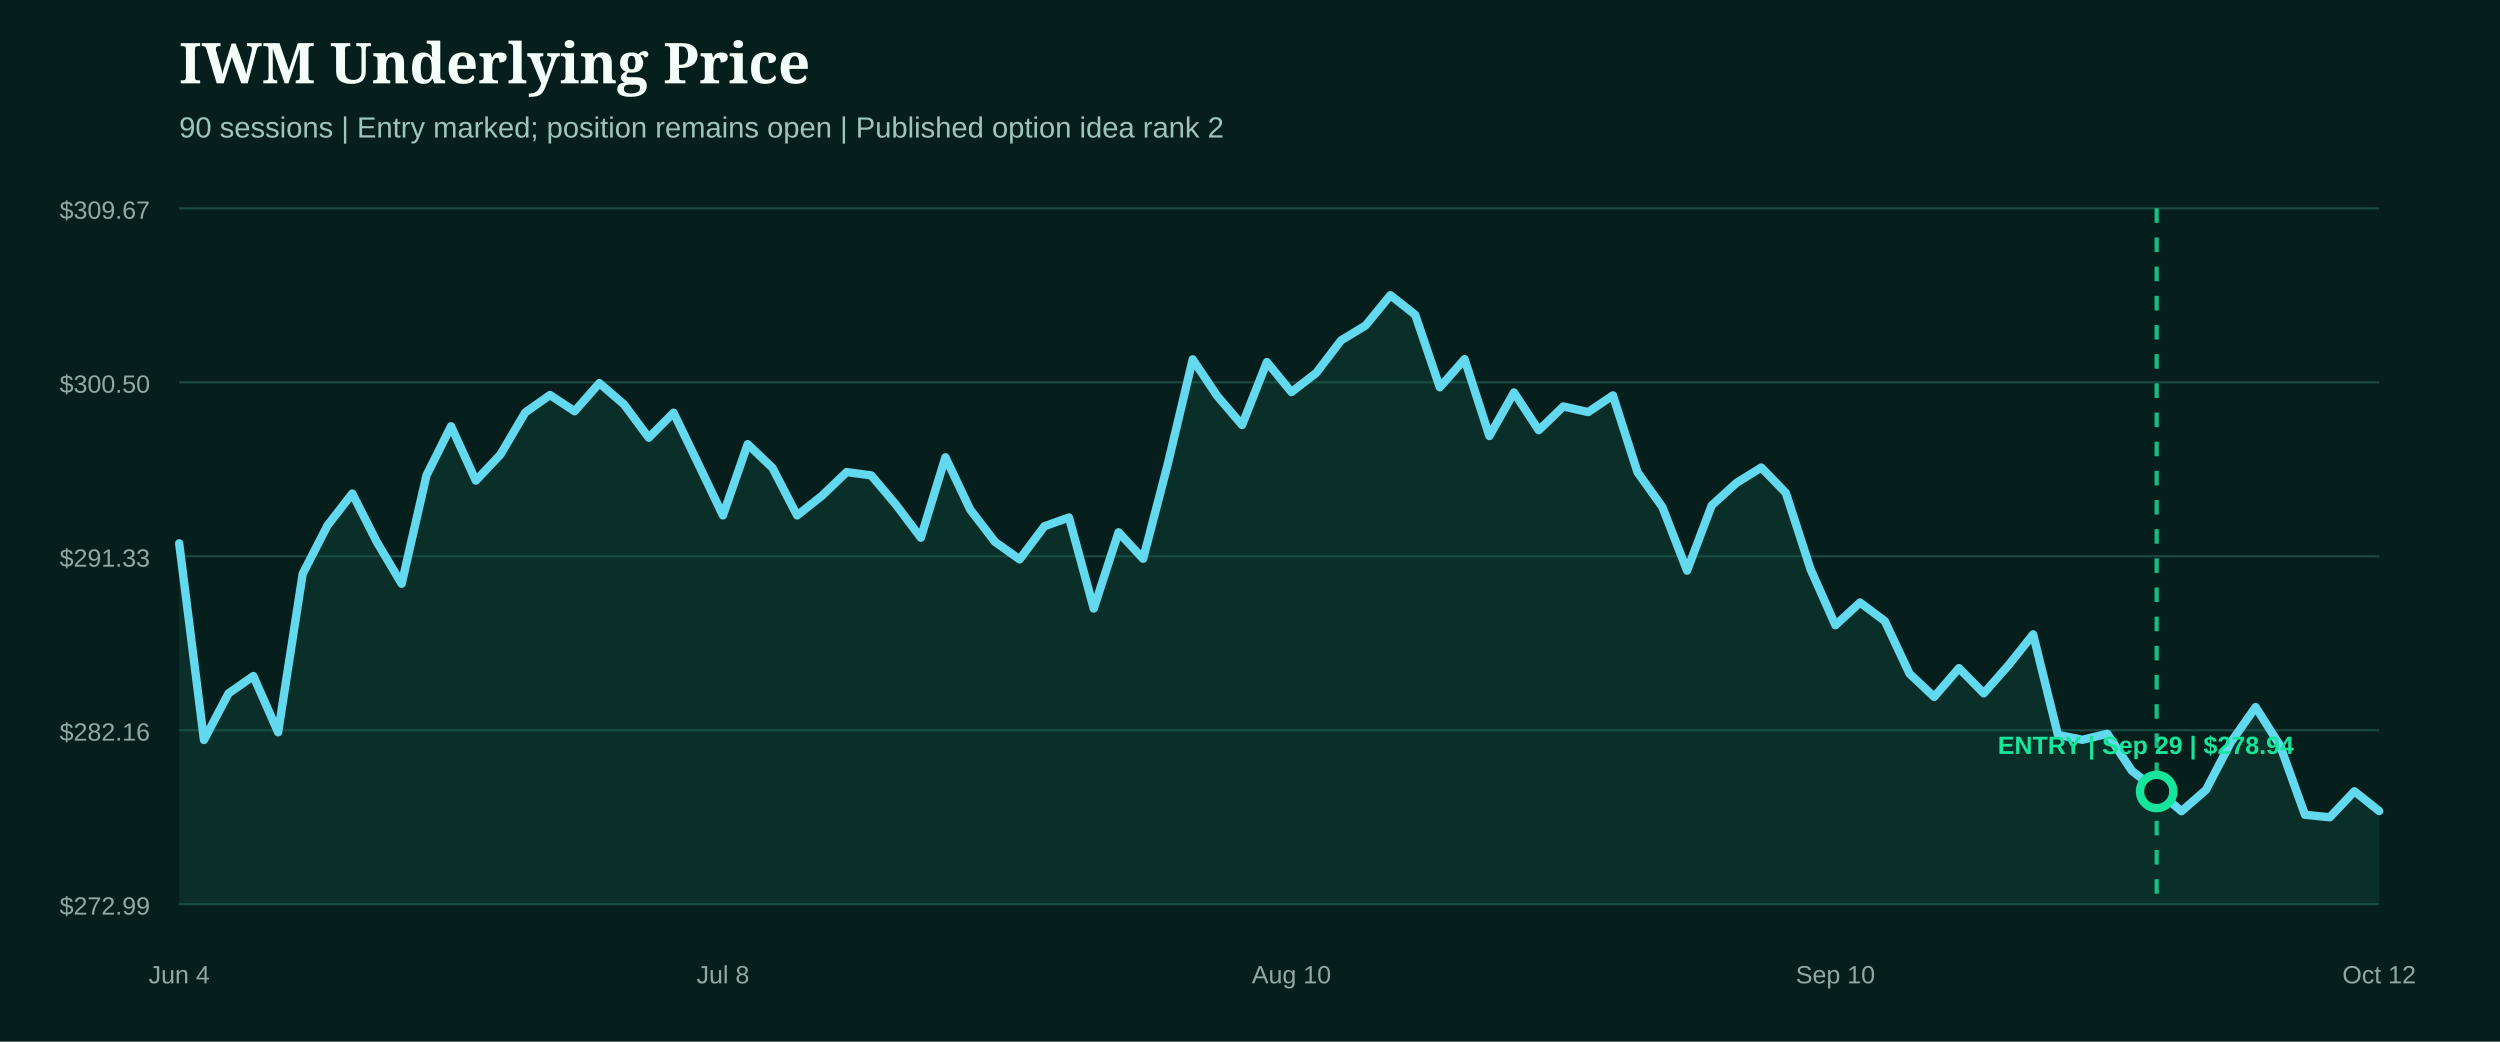
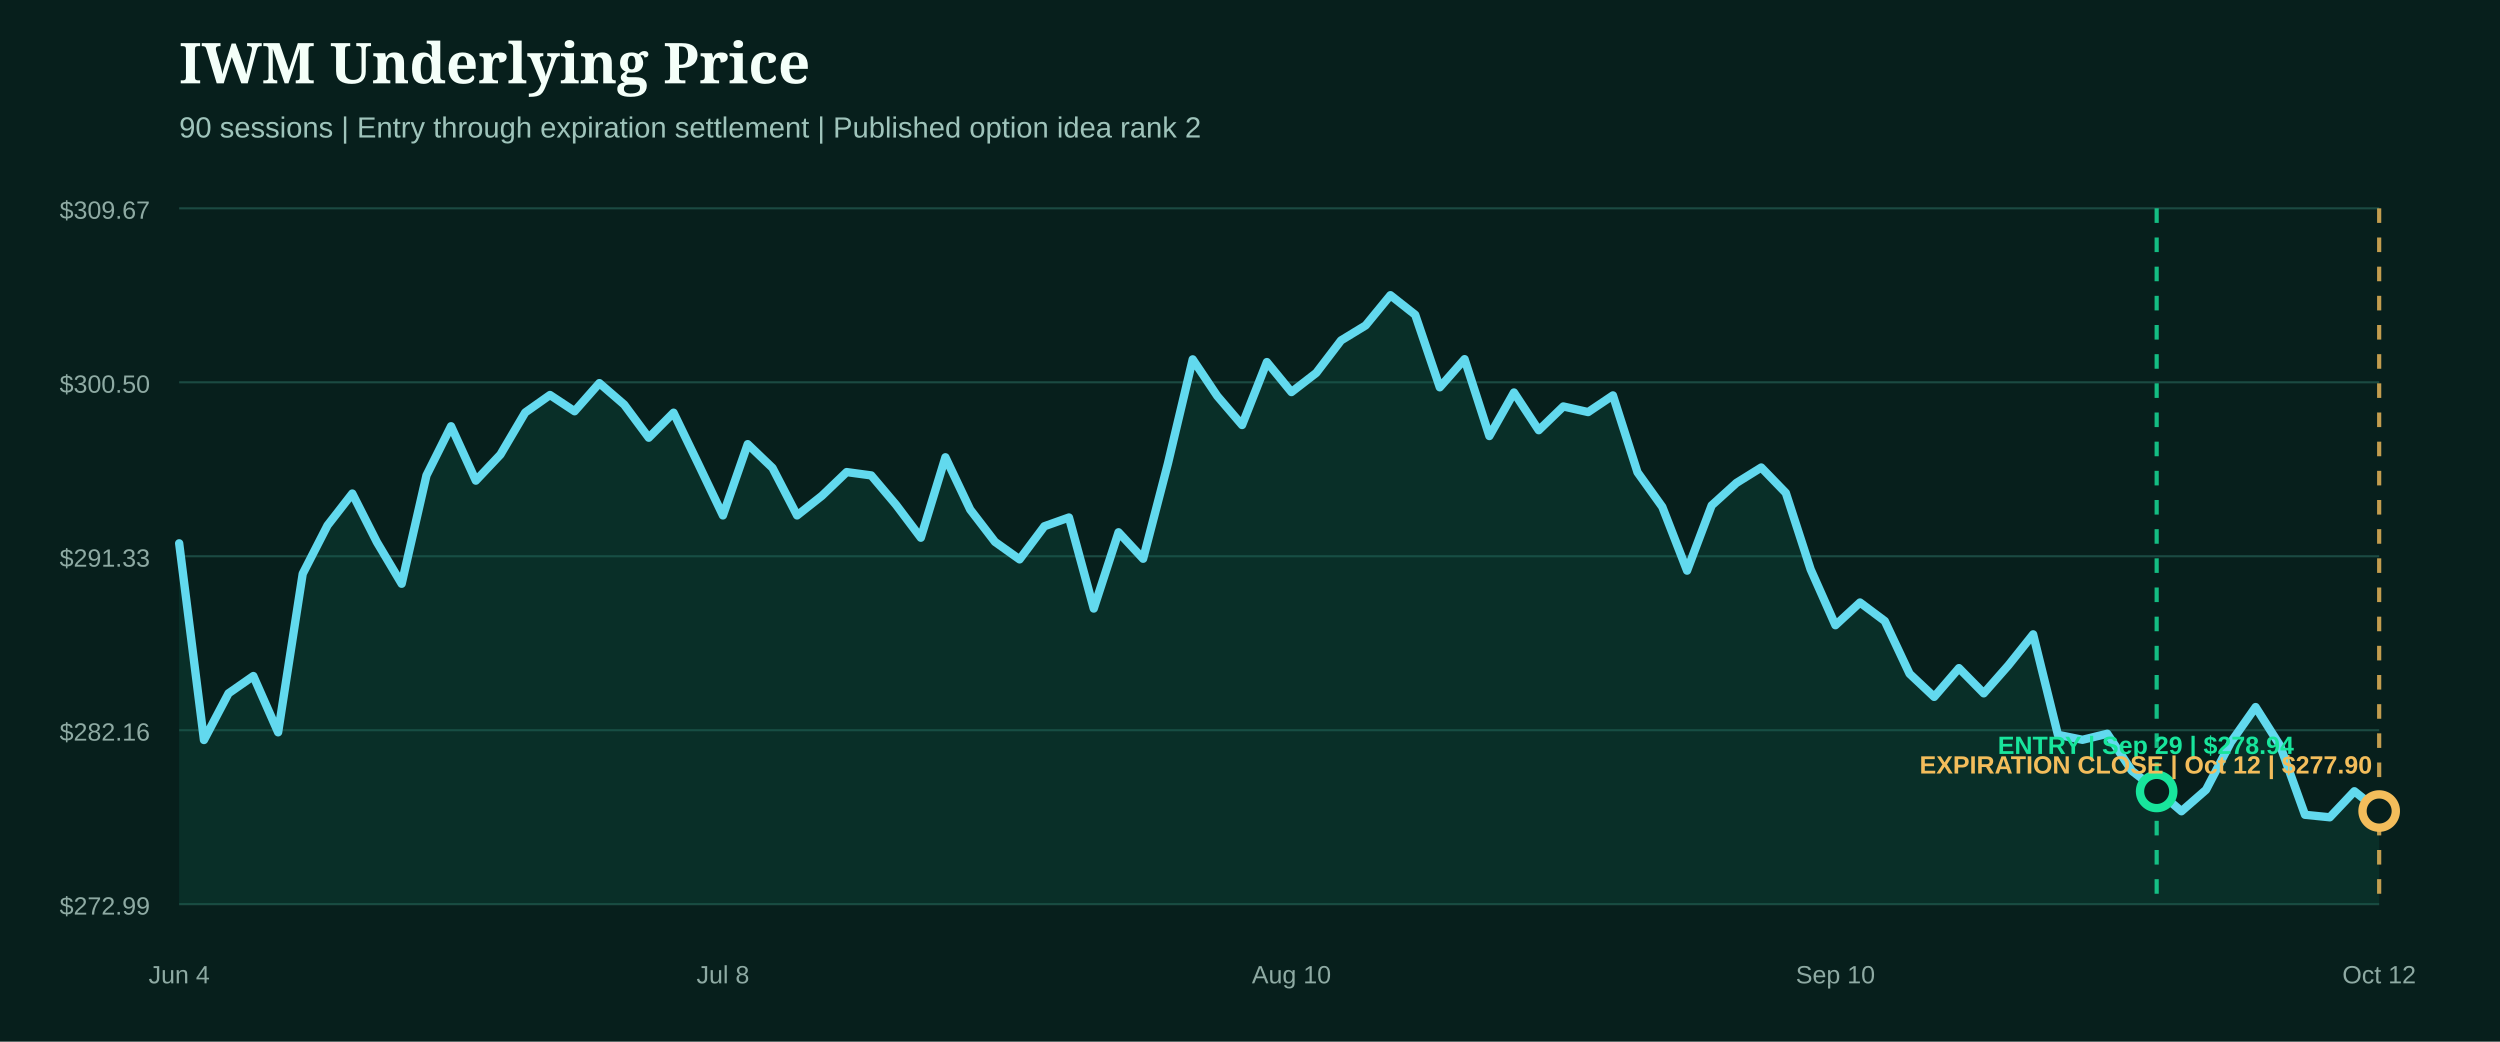
- <svg xmlns="http://www.w3.org/2000/svg" width="1200" height="500" viewBox="0 0 1200 500" role="img" aria-label="IWM underlying price from entry">
+ <svg xmlns="http://www.w3.org/2000/svg" width="1200" height="500" viewBox="0 0 1200 500" role="img" aria-label="IWM underlying price from entry through expiration close">
  <rect width="1200" height="500" fill="#071f1c" />
  <style>.head{fill:#f4fff9;font:800 27px Georgia,serif}.sub{fill:#9fc4bb;font:14px Arial,sans-serif}.axis{fill:#8eaaa3;font:12px Arial,sans-serif}.marker{font:800 12px Arial,sans-serif}</style>
  <text x="86" y="40" class="head">IWM Underlying Price</text>
-   <text x="86" y="66" class="sub">90 sessions | Entry marked; position remains open | Published option idea rank 2</text>
+   <text x="86" y="66" class="sub">90 sessions | Entry through expiration settlement | Published option idea rank 2</text>
  <line x1="86" x2="1142" y1="100.0" y2="100.0" stroke="#1b4a42" stroke-width="1" />
  <text x="72" y="105.0" text-anchor="end" class="axis">$309.67</text>
  <line x1="86" x2="1142" y1="183.5" y2="183.5" stroke="#1b4a42" stroke-width="1" />
  <text x="72" y="188.5" text-anchor="end" class="axis">$300.50</text>
  <line x1="86" x2="1142" y1="267.0" y2="267.0" stroke="#1b4a42" stroke-width="1" />
  <text x="72" y="272.0" text-anchor="end" class="axis">$291.33</text>
  <line x1="86" x2="1142" y1="350.5" y2="350.5" stroke="#1b4a42" stroke-width="1" />
  <text x="72" y="355.5" text-anchor="end" class="axis">$282.16</text>
  <line x1="86" x2="1142" y1="434.0" y2="434.0" stroke="#1b4a42" stroke-width="1" />
  <text x="72" y="439.0" text-anchor="end" class="axis">$272.99</text>
  <path d="M86.0,260.8 L97.9,355.2 L109.7,332.8 L121.6,324.5 L133.5,351.5 L145.3,275.4 L157.2,252.2 L169.1,236.9 L180.9,260.2 L192.8,280.2 L204.7,228.2 L216.5,204.6 L228.4,230.7 L240.2,218.2 L252.1,198.0 L264.0,189.6 L275.8,197.4 L287.7,183.9 L299.6,194.2 L311.4,210.1 L323.3,198.1 L335.2,222.7 L347.0,247.4 L358.9,213.2 L370.8,224.6 L382.6,247.4 L394.5,238.0 L406.4,226.6 L418.2,228.2 L430.1,242.3 L442.0,258.1 L453.8,219.5 L465.7,244.6 L477.6,260.1 L489.4,268.5 L501.3,252.6 L513.1,248.4 L525.0,292.1 L536.9,255.5 L548.7,268.2 L560.6,222.5 L572.5,172.5 L584.3,190.1 L596.2,204.0 L608.1,173.8 L619.9,188.2 L631.8,179.0 L643.7,163.4 L655.5,156.2 L667.4,141.7 L679.3,151.1 L691.1,185.9 L703.0,172.4 L714.9,209.3 L726.7,188.4 L738.6,206.5 L750.4,195.1 L762.3,197.8 L774.2,189.8 L786.0,226.7 L797.9,243.3 L809.8,273.9 L821.6,242.6 L833.5,231.8 L845.4,224.4 L857.2,236.6 L869.1,273.3 L881.0,300.1 L892.8,289.2 L904.7,298.1 L916.6,323.4 L928.4,334.5 L940.3,320.7 L952.2,332.8 L964.0,319.4 L975.9,304.5 L987.8,352.7 L999.6,355.1 L1011.5,352.2 L1023.3,370.0 L1035.2,379.2 L1047.1,389.4 L1058.9,379.1 L1070.8,356.3 L1082.7,339.4 L1094.5,358.0 L1106.4,391.1 L1118.3,392.3 L1130.1,379.8 L1142.0,389.3 L1142.0,434.0 L86.0,434.0 Z" fill="#0f5949" opacity="0.28" />
  <path d="M86.0,260.8 L97.9,355.2 L109.7,332.8 L121.6,324.5 L133.5,351.5 L145.3,275.4 L157.2,252.2 L169.1,236.9 L180.9,260.2 L192.8,280.2 L204.7,228.2 L216.5,204.6 L228.4,230.7 L240.2,218.2 L252.1,198.0 L264.0,189.6 L275.8,197.4 L287.7,183.9 L299.6,194.2 L311.4,210.1 L323.3,198.1 L335.2,222.7 L347.0,247.4 L358.9,213.2 L370.8,224.6 L382.6,247.4 L394.5,238.0 L406.4,226.6 L418.2,228.2 L430.1,242.3 L442.0,258.1 L453.8,219.5 L465.7,244.6 L477.6,260.1 L489.4,268.5 L501.3,252.6 L513.1,248.4 L525.0,292.1 L536.9,255.5 L548.7,268.2 L560.6,222.5 L572.5,172.5 L584.3,190.1 L596.2,204.0 L608.1,173.8 L619.9,188.2 L631.8,179.0 L643.7,163.4 L655.5,156.2 L667.4,141.7 L679.3,151.1 L691.1,185.9 L703.0,172.4 L714.9,209.3 L726.7,188.4 L738.6,206.5 L750.4,195.1 L762.3,197.8 L774.2,189.8 L786.0,226.7 L797.9,243.3 L809.8,273.9 L821.6,242.6 L833.5,231.8 L845.4,224.4 L857.2,236.6 L869.1,273.3 L881.0,300.1 L892.8,289.2 L904.7,298.1 L916.6,323.4 L928.4,334.5 L940.3,320.7 L952.2,332.8 L964.0,319.4 L975.9,304.5 L987.8,352.7 L999.6,355.1 L1011.5,352.2 L1023.3,370.0 L1035.2,379.2 L1047.1,389.4 L1058.9,379.1 L1070.8,356.3 L1082.7,339.4 L1094.5,358.0 L1106.4,391.1 L1118.3,392.3 L1130.1,379.8 L1142.0,389.3" fill="none" stroke="#62d9ee" stroke-width="4" stroke-linecap="round" stroke-linejoin="round" />
  <g>
    <line x1="1035.2" x2="1035.2" y1="100" y2="434" stroke="#18e59c" stroke-width="2" stroke-dasharray="7 7" opacity="0.8" />
    <circle cx="1035.2" cy="379.9" r="8" fill="#071f1c" stroke="#18e59c" stroke-width="4" />
    <text x="1030.0" y="361.9" text-anchor="middle" class="marker" fill="#18e59c">ENTRY | Sep 29 | $278.94</text>
  </g>
+   <g>
+     <line x1="1142.0" x2="1142.0" y1="100" y2="434" stroke="#f3bd5b" stroke-width="2" stroke-dasharray="7 7" opacity="0.8" />
+     <circle cx="1142.0" cy="389.3" r="8" fill="#071f1c" stroke="#f3bd5b" stroke-width="4" />
+     <text x="1030.0" y="371.3" text-anchor="middle" class="marker" fill="#f3bd5b">EXPIRATION CLOSE | Oct 12 | $277.90</text>
+   </g>
  <text x="86.0" y="472" text-anchor="middle" class="axis">Jun 4</text>
  <text x="347.0" y="472" text-anchor="middle" class="axis">Jul 8</text>
  <text x="619.9" y="472" text-anchor="middle" class="axis">Aug 10</text>
  <text x="881.0" y="472" text-anchor="middle" class="axis">Sep 10</text>
  <text x="1142.0" y="472" text-anchor="middle" class="axis">Oct 12</text>
</svg>
